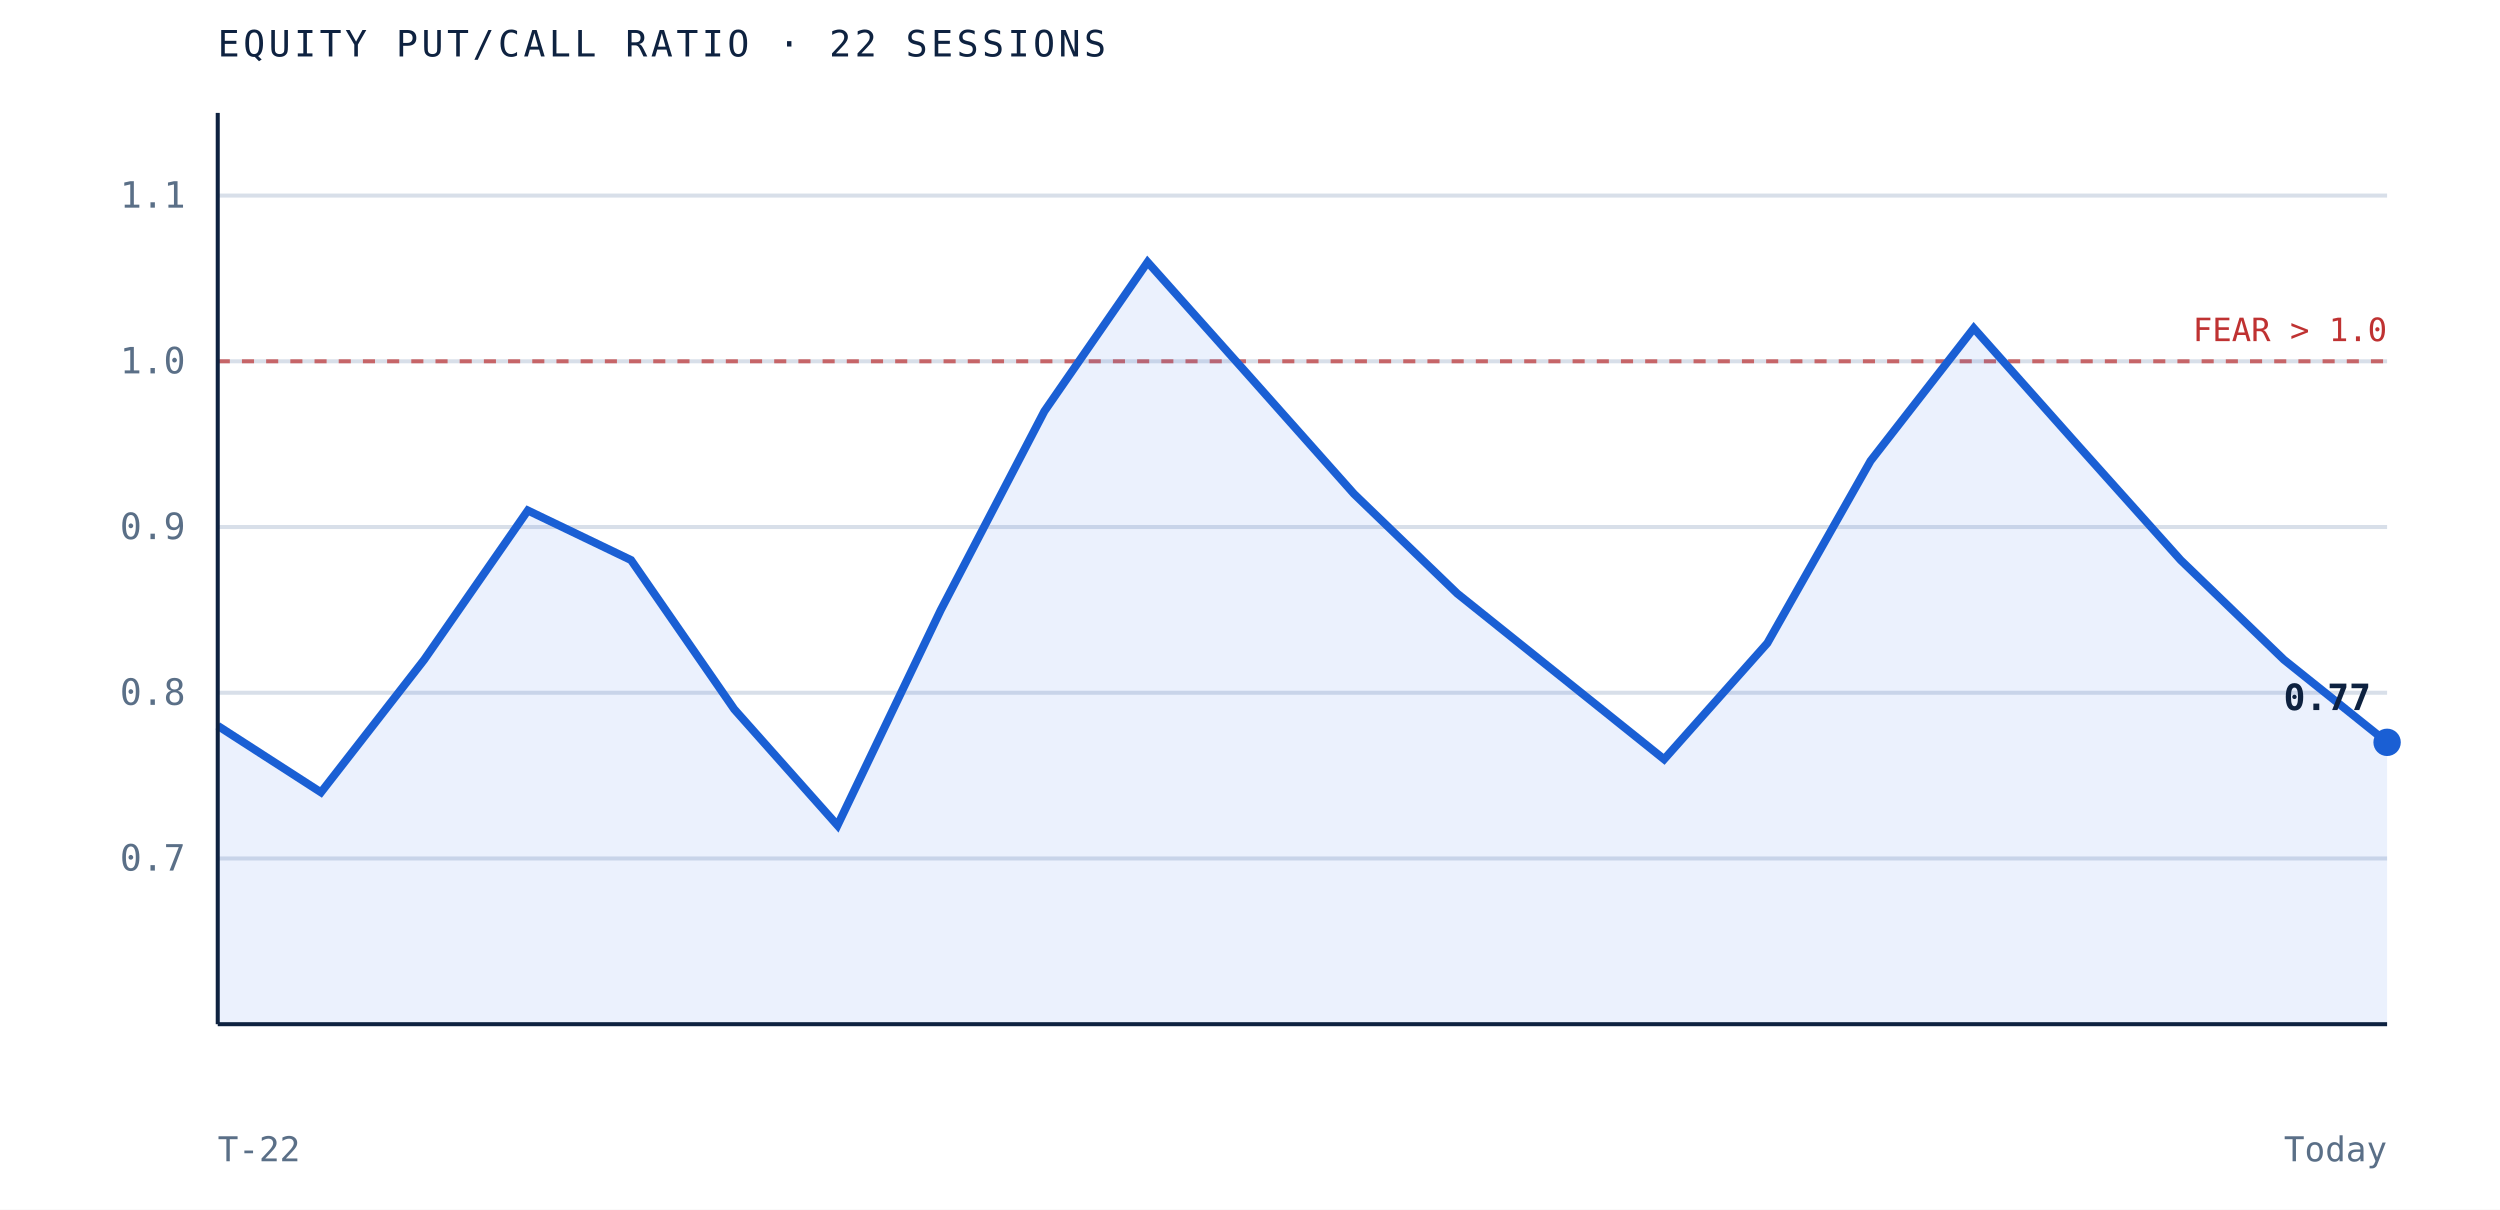
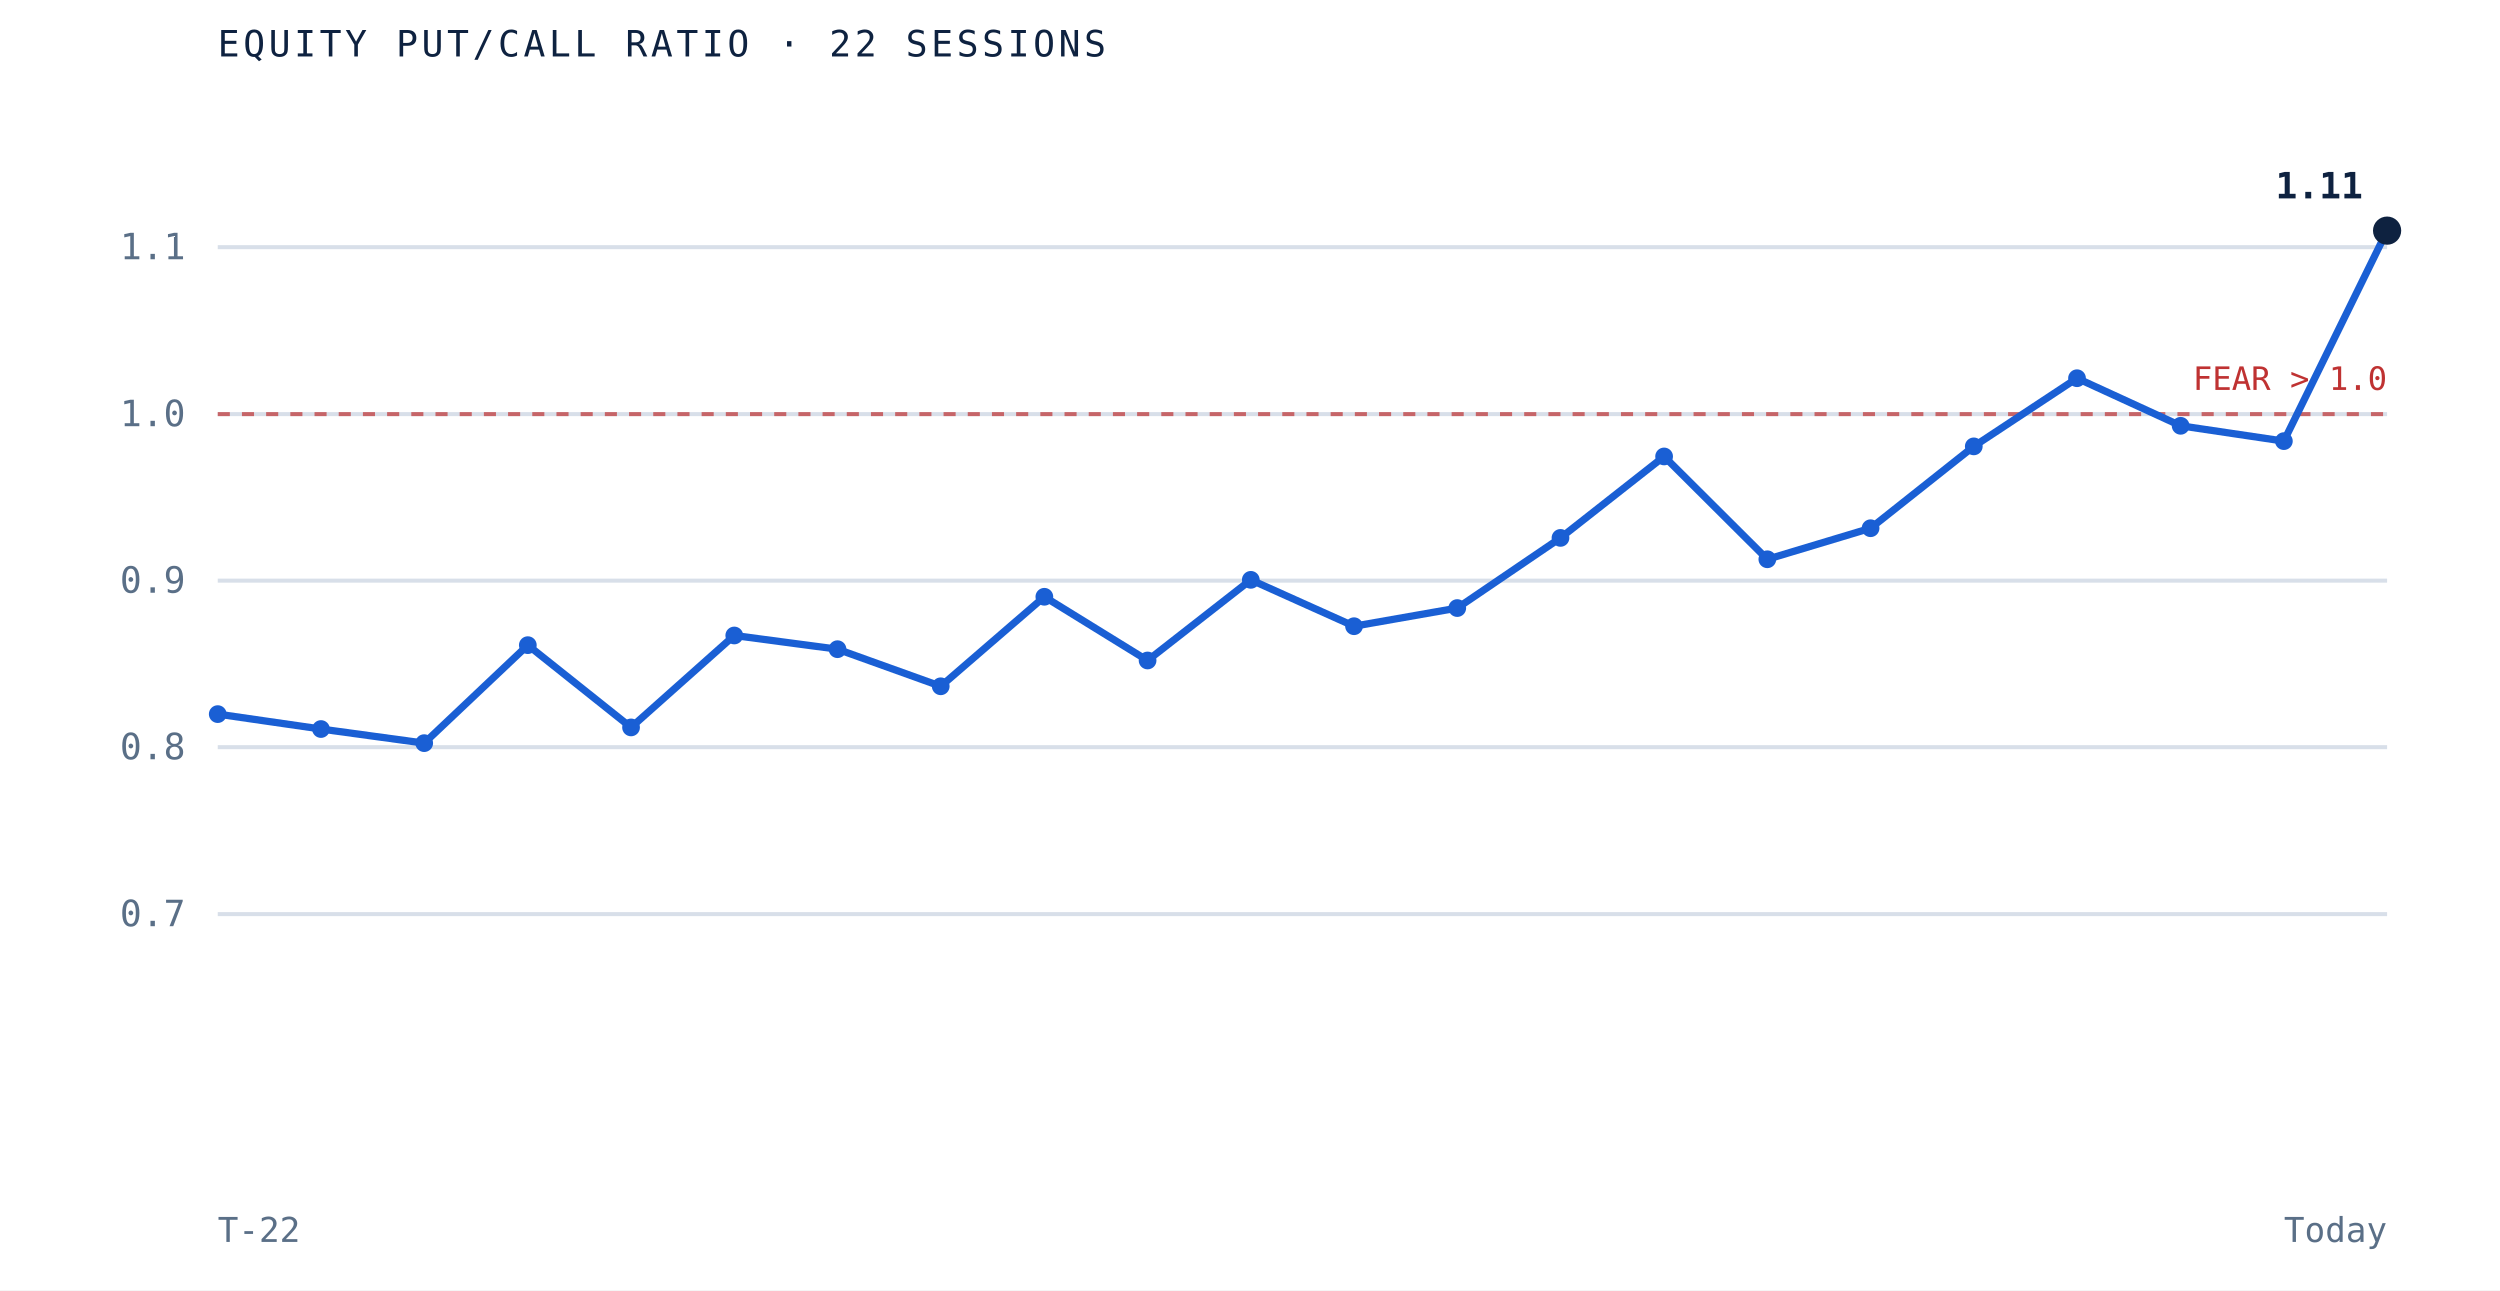
- <svg xmlns="http://www.w3.org/2000/svg" viewBox="0 0 620 300" role="img" aria-label="Equity put to call ratio over the trailing sessions" preserveAspectRatio="xMidYMid meet" style="width:100%;height:auto;display:block">
-   <rect x="0" y="0" width="620" height="300" fill="white" />
-   <line x1="54" y1="212.9" x2="592" y2="212.9" stroke="#d8dfe9" stroke-width="1" />
-   <text x="46" y="215.9" text-anchor="end" font-family="'JetBrains Mono', monospace" font-size="9" fill="#5a6f87">0.7</text>
-   <line x1="54" y1="171.8" x2="592" y2="171.8" stroke="#d8dfe9" stroke-width="1" />
-   <text x="46" y="174.8" text-anchor="end" font-family="'JetBrains Mono', monospace" font-size="9" fill="#5a6f87">0.8</text>
-   <line x1="54" y1="130.7" x2="592" y2="130.7" stroke="#d8dfe9" stroke-width="1" />
-   <text x="46" y="133.7" text-anchor="end" font-family="'JetBrains Mono', monospace" font-size="9" fill="#5a6f87">0.9</text>
-   <line x1="54" y1="89.6" x2="592" y2="89.6" stroke="#d8dfe9" stroke-width="1" />
-   <text x="46" y="92.6" text-anchor="end" font-family="'JetBrains Mono', monospace" font-size="9" fill="#5a6f87">1.0</text>
-   <line x1="54" y1="48.5" x2="592" y2="48.5" stroke="#d8dfe9" stroke-width="1" />
-   <text x="46" y="51.5" text-anchor="end" font-family="'JetBrains Mono', monospace" font-size="9" fill="#5a6f87">1.1</text>
-   <line x1="54" y1="89.6" x2="592" y2="89.6" stroke="#bf3232" stroke-width="1" stroke-dasharray="3 3" opacity="0.7" />
-   <text x="592.0" y="84.6" text-anchor="end" font-family="'JetBrains Mono', monospace" font-size="8" fill="#bf3232">FEAR &gt; 1.0</text>
-   <path d="M 54.0 254.0 L 54.0 180.0 L 79.6 196.5 L 105.2 163.6 L 130.9 126.6 L 156.5 138.9 L 182.1 175.9 L 207.7 204.7 L 233.3 151.3 L 259.0 102.0 L 284.6 65.0 L 310.2 93.7 L 335.8 122.5 L 361.4 147.2 L 387.0 167.7 L 412.7 188.3 L 438.3 159.5 L 463.9 114.3 L 489.5 81.4 L 515.1 110.2 L 540.8 138.9 L 566.4 163.6 L 592.0 184.1 L 592.0 254.0 Z" fill="#2e74e8" opacity="0.10" />
-   <path d="M 54.0 180.0 L 79.6 196.5 L 105.2 163.6 L 130.9 126.6 L 156.5 138.9 L 182.1 175.9 L 207.7 204.7 L 233.3 151.3 L 259.0 102.0 L 284.6 65.0 L 310.2 93.7 L 335.8 122.5 L 361.4 147.2 L 387.0 167.7 L 412.7 188.3 L 438.3 159.5 L 463.9 114.3 L 489.5 81.4 L 515.1 110.2 L 540.8 138.9 L 566.4 163.6 L 592.0 184.1" fill="none" stroke="#1a5fd4" stroke-width="2" />
-   <circle cx="592.0" cy="184.1" r="3.4" fill="#1a5fd4" />
-   <text x="588.0" y="176.1" text-anchor="end" font-family="'JetBrains Mono', monospace" font-size="9" font-weight="bold" fill="#0e2240">0.77</text>
-   <line x1="54" y1="28" x2="54" y2="254" stroke="#0e2240" stroke-width="1" />
-   <line x1="54" y1="254" x2="592" y2="254" stroke="#0e2240" stroke-width="1" />
+ <svg xmlns="http://www.w3.org/2000/svg" viewBox="0 0 620 320" role="img" aria-label="Equity put to call ratio over 22 sessions, ending above the 1.0 fear line" preserveAspectRatio="xMidYMid meet" style="width:100%;height:auto;display:block">
+   <rect x="0" y="0" width="620" height="320" fill="white" />
+   <line x1="54" y1="226.7" x2="592" y2="226.7" stroke="#d8dfe9" stroke-width="1" />
+   <text x="46" y="229.7" text-anchor="end" font-family="'JetBrains Mono', monospace" font-size="9" fill="#5a6f87">0.7</text>
+   <line x1="54" y1="185.3" x2="592" y2="185.3" stroke="#d8dfe9" stroke-width="1" />
+   <text x="46" y="188.3" text-anchor="end" font-family="'JetBrains Mono', monospace" font-size="9" fill="#5a6f87">0.8</text>
+   <line x1="54" y1="144.0" x2="592" y2="144.0" stroke="#d8dfe9" stroke-width="1" />
+   <text x="46" y="147.0" text-anchor="end" font-family="'JetBrains Mono', monospace" font-size="9" fill="#5a6f87">0.9</text>
+   <line x1="54" y1="102.7" x2="592" y2="102.7" stroke="#d8dfe9" stroke-width="1" />
+   <text x="46" y="105.7" text-anchor="end" font-family="'JetBrains Mono', monospace" font-size="9" fill="#5a6f87">1.0</text>
+   <line x1="54" y1="61.3" x2="592" y2="61.3" stroke="#d8dfe9" stroke-width="1" />
+   <text x="46" y="64.3" text-anchor="end" font-family="'JetBrains Mono', monospace" font-size="9" fill="#5a6f87">1.1</text>
+   <line x1="54" y1="102.7" x2="592" y2="102.7" stroke="#bf3232" stroke-width="1" stroke-dasharray="3 3" opacity="0.7" />
+   <text x="592" y="96.7" text-anchor="end" font-family="'JetBrains Mono', monospace" font-size="8" fill="#bf3232">FEAR &gt; 1.0</text>
+   <path d="M 54.0 177.1 L 79.6 180.8 L 105.2 184.3 L 130.9 160.0 L 156.5 180.4 L 182.1 157.6 L 207.7 161.0 L 233.3 170.2 L 259.0 148.0 L 284.6 163.8 L 310.2 143.8 L 335.8 155.3 L 361.4 150.8 L 387.0 133.4 L 412.7 113.2 L 438.3 138.7 L 463.9 131.0 L 489.5 110.7 L 515.1 93.8 L 540.8 105.6 L 566.4 109.4 L 592.0 57.2" fill="none" stroke="#1a5fd4" stroke-width="1.8" />
+   <circle cx="54.0" cy="177.1" r="2.2" fill="#1a5fd4" />
+   <circle cx="79.6" cy="180.8" r="2.2" fill="#1a5fd4" />
+   <circle cx="105.2" cy="184.3" r="2.2" fill="#1a5fd4" />
+   <circle cx="130.9" cy="160.0" r="2.2" fill="#1a5fd4" />
+   <circle cx="156.5" cy="180.4" r="2.2" fill="#1a5fd4" />
+   <circle cx="182.1" cy="157.6" r="2.2" fill="#1a5fd4" />
+   <circle cx="207.7" cy="161.0" r="2.2" fill="#1a5fd4" />
+   <circle cx="233.3" cy="170.2" r="2.2" fill="#1a5fd4" />
+   <circle cx="259.0" cy="148.0" r="2.2" fill="#1a5fd4" />
+   <circle cx="284.6" cy="163.8" r="2.2" fill="#1a5fd4" />
+   <circle cx="310.2" cy="143.8" r="2.2" fill="#1a5fd4" />
+   <circle cx="335.8" cy="155.3" r="2.2" fill="#1a5fd4" />
+   <circle cx="361.4" cy="150.8" r="2.2" fill="#1a5fd4" />
+   <circle cx="387.0" cy="133.4" r="2.2" fill="#1a5fd4" />
+   <circle cx="412.7" cy="113.2" r="2.2" fill="#1a5fd4" />
+   <circle cx="438.3" cy="138.7" r="2.2" fill="#1a5fd4" />
+   <circle cx="463.9" cy="131.0" r="2.2" fill="#1a5fd4" />
+   <circle cx="489.5" cy="110.7" r="2.2" fill="#1a5fd4" />
+   <circle cx="515.1" cy="93.8" r="2.2" fill="#1a5fd4" />
+   <circle cx="540.8" cy="105.6" r="2.2" fill="#1a5fd4" />
+   <circle cx="566.4" cy="109.4" r="2.2" fill="#1a5fd4" />
+   <circle cx="592.0" cy="57.2" r="3.5" fill="#0e2240" />
+   <text x="586.0" y="49.2" text-anchor="end" font-family="'JetBrains Mono', monospace" font-size="9" font-weight="bold" fill="#0e2240">1.11</text>
  <text x="54" y="14" font-family="'JetBrains Mono', monospace" font-size="9" letter-spacing="0.1em" fill="#0e2240">EQUITY PUT/CALL RATIO · 22 SESSIONS</text>
-   <text x="54" y="288" font-family="'JetBrains Mono', monospace" font-size="8.5" fill="#5a6f87">T-22</text>
-   <text x="592.0" y="288" text-anchor="end" font-family="'JetBrains Mono', monospace" font-size="8.5" fill="#5a6f87">Today</text>
+   <text x="54" y="308" font-family="'JetBrains Mono', monospace" font-size="8.5" fill="#5a6f87">T-22</text>
+   <text x="592" y="308" text-anchor="end" font-family="'JetBrains Mono', monospace" font-size="8.5" fill="#5a6f87">Today</text>
</svg>
